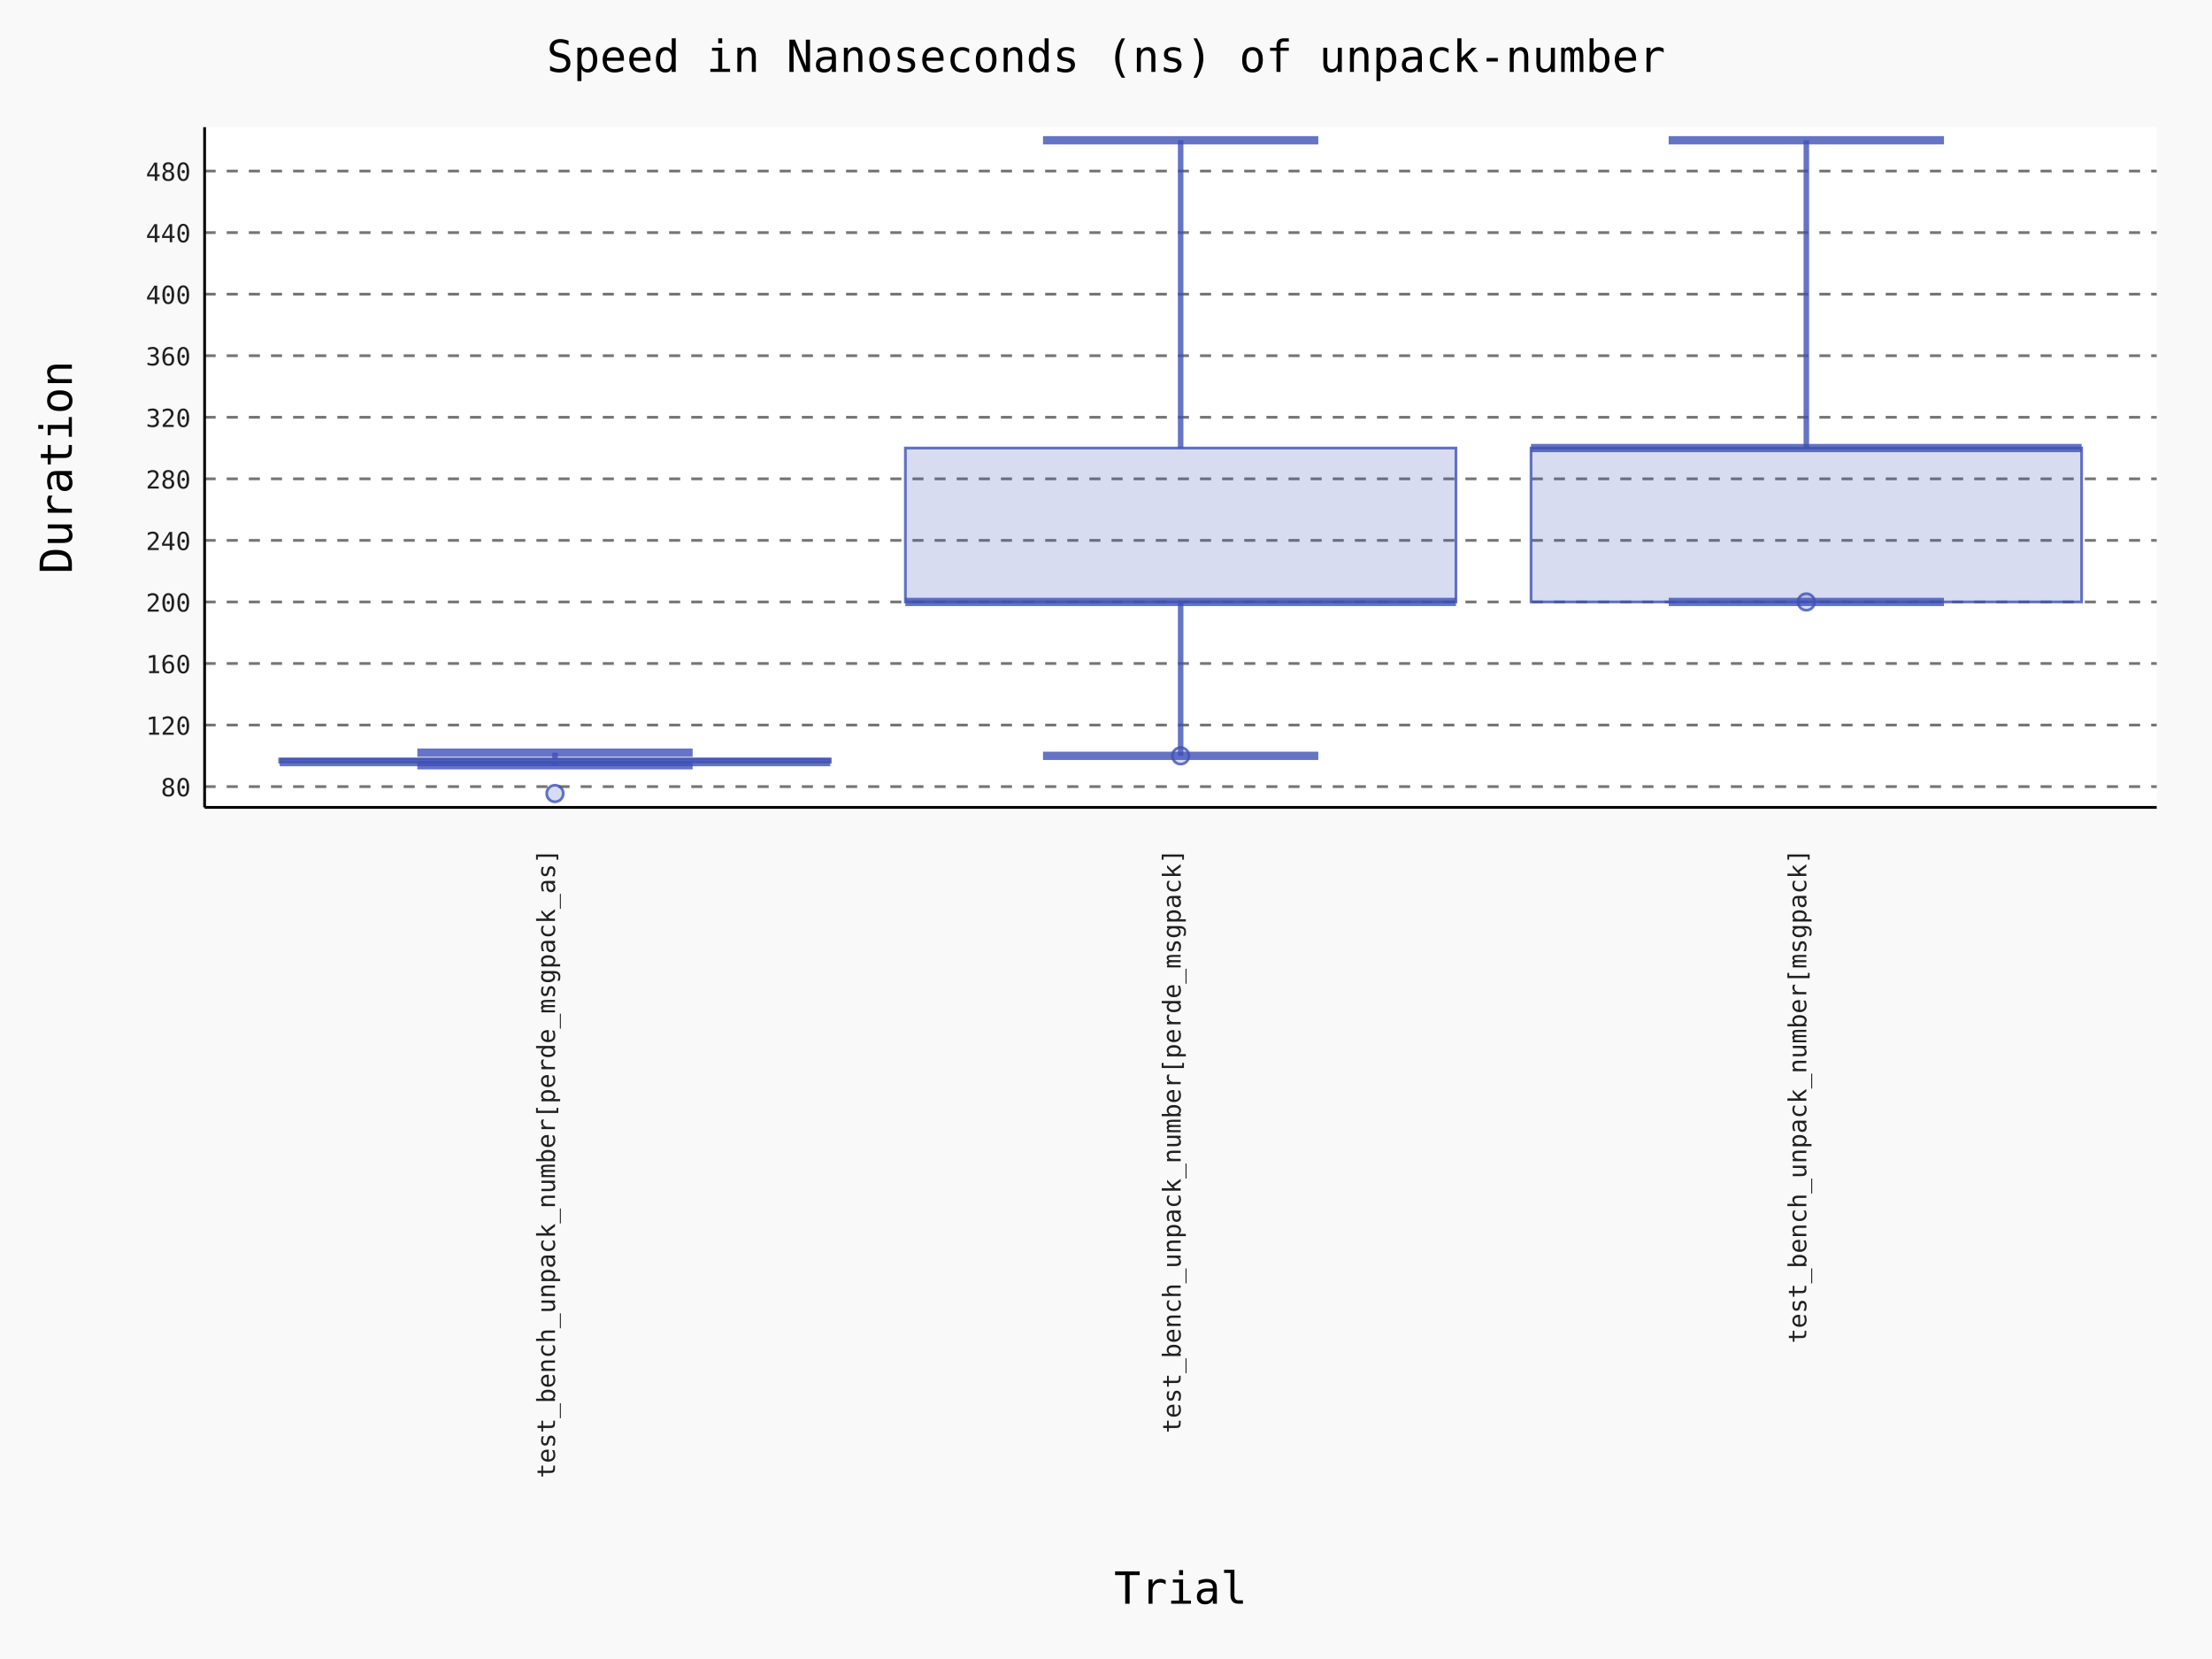
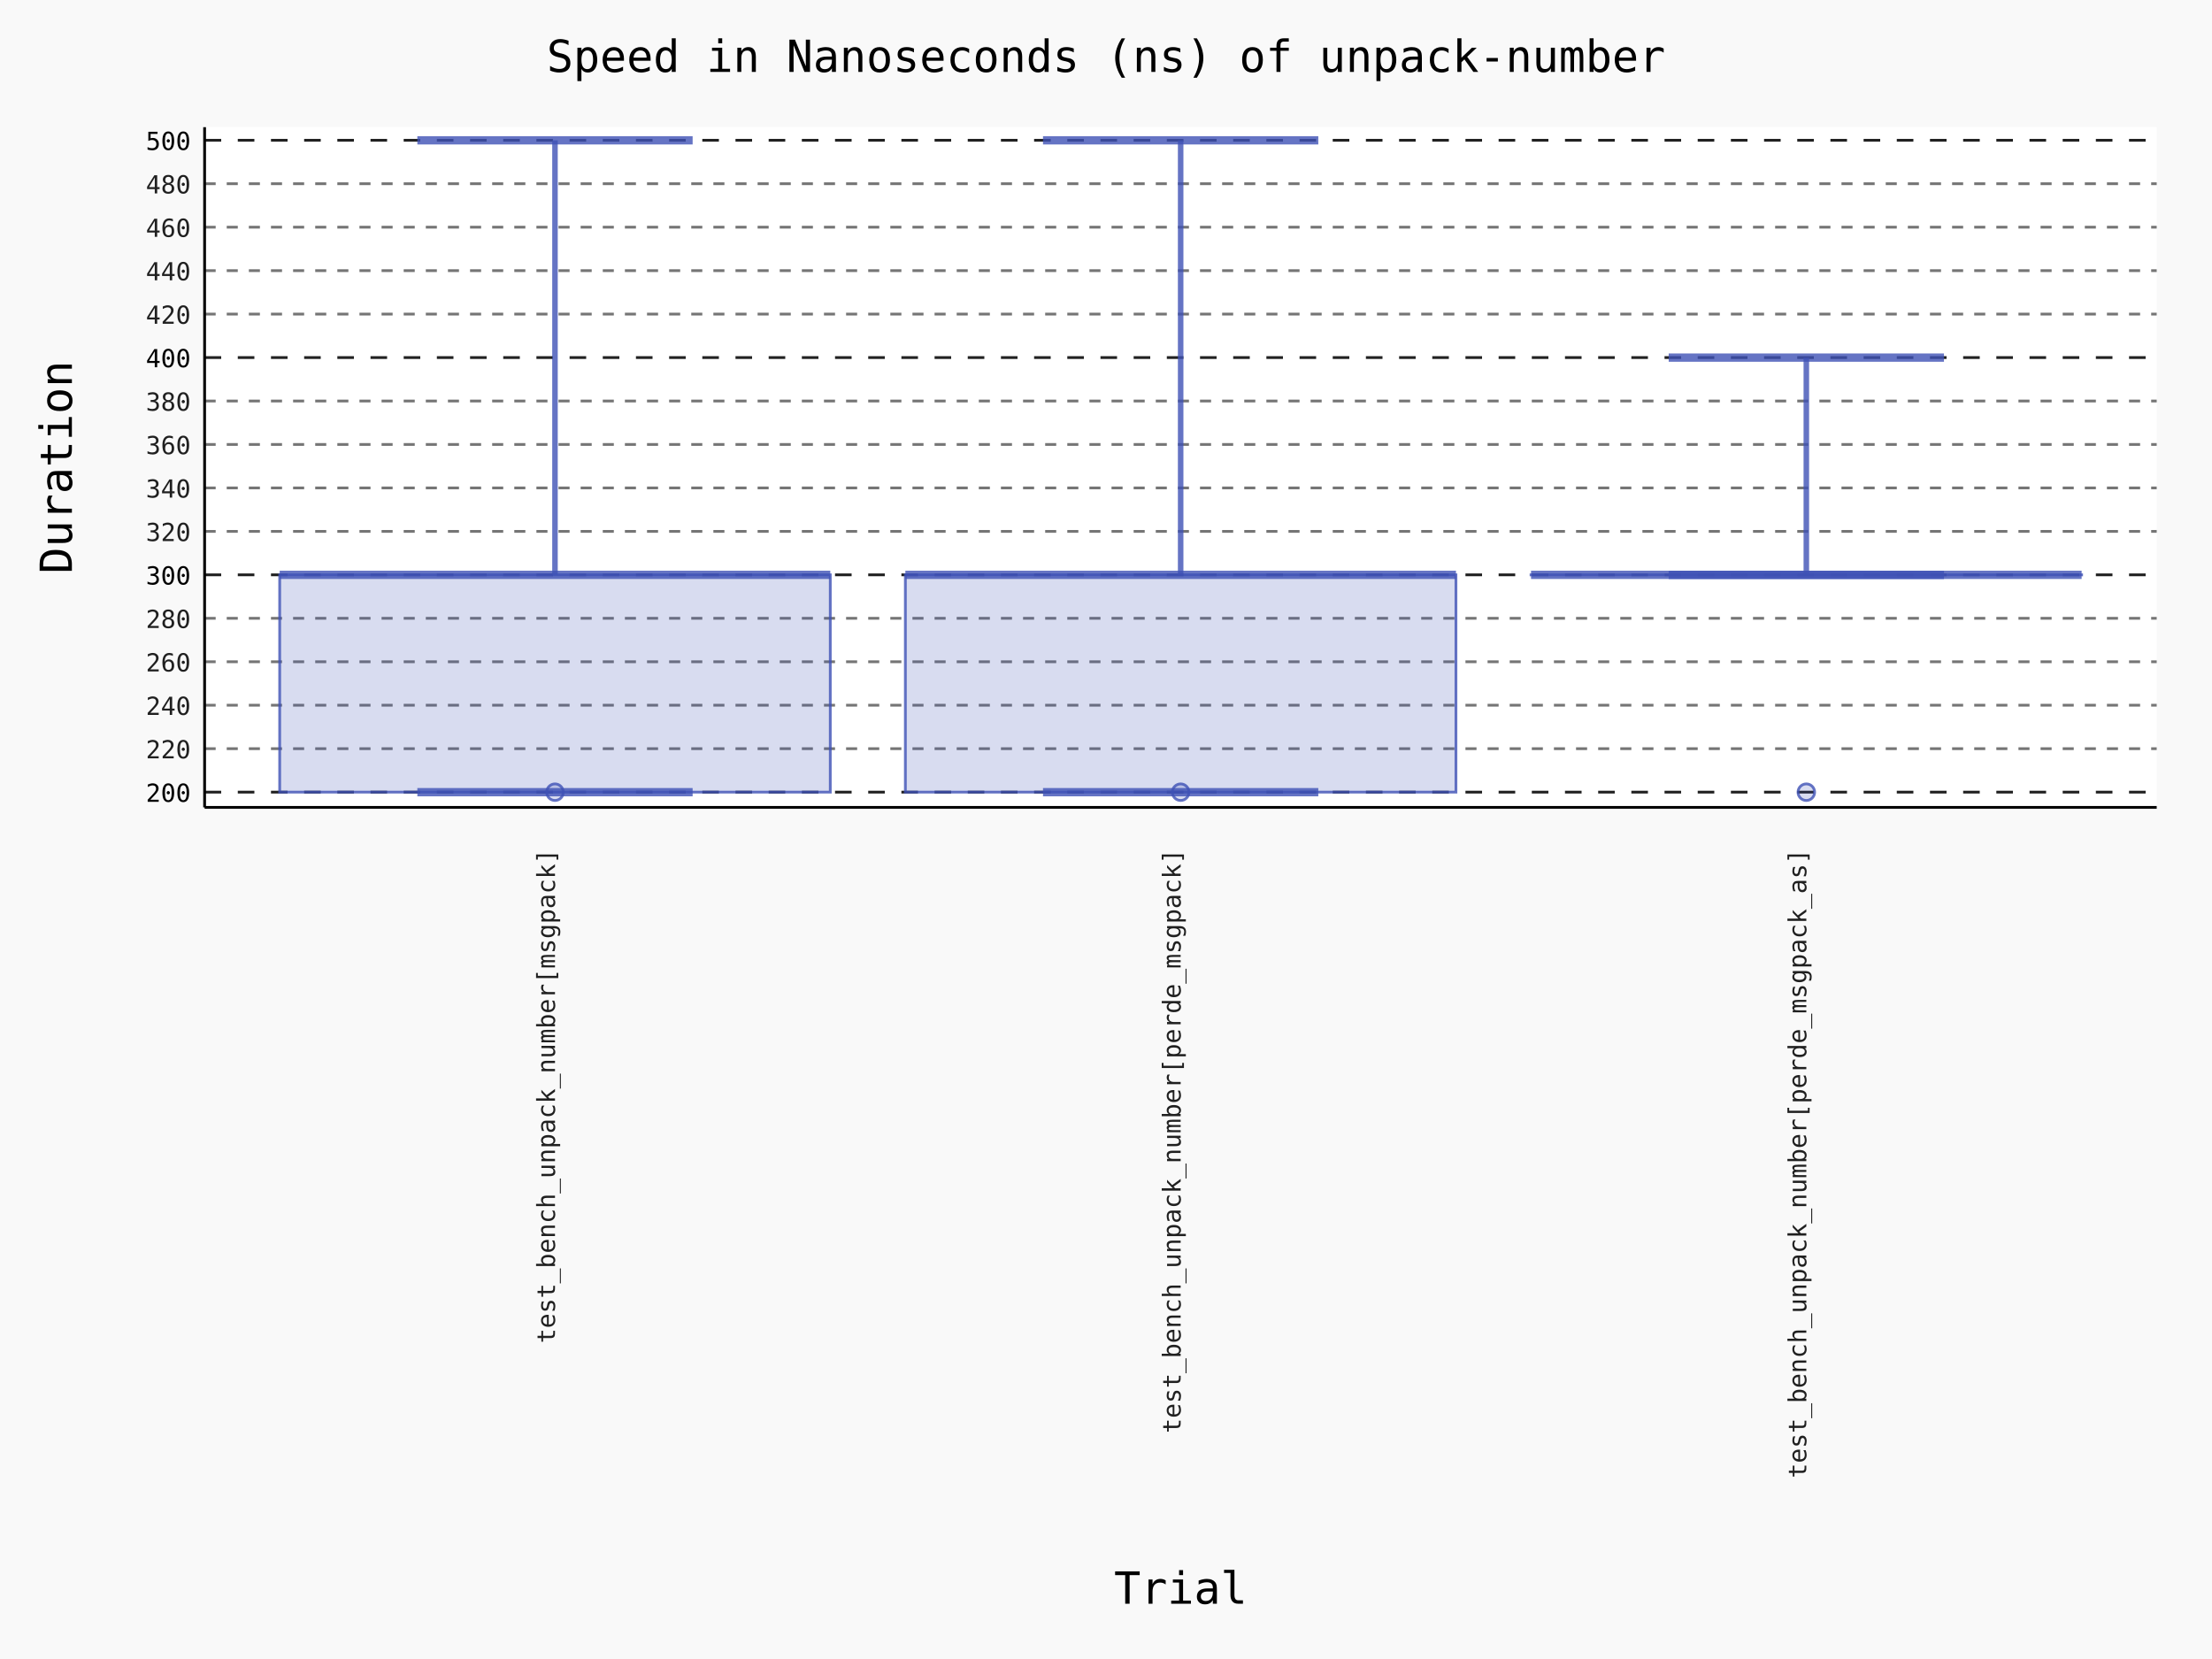
- <svg xmlns="http://www.w3.org/2000/svg" class="pygal-chart" id="chart-88849815-c4b8-4db9-9f4d-98f00413e192" viewBox="0 0 800 600">
+ <svg xmlns="http://www.w3.org/2000/svg" class="pygal-chart" id="chart-934464c3-6fc9-4eaa-8d11-113841290fe6" viewBox="0 0 800 600">
  <defs>
-     <style type="text/css">#chart-88849815-c4b8-4db9-9f4d-98f00413e192{-webkit-user-select:none;-webkit-font-smoothing:antialiased;font-family:Consolas,"Deja Vu Sans Mono","Bitstream Vera Sans Mono","Courier New",monospace}#chart-88849815-c4b8-4db9-9f4d-98f00413e192 .title{font-family:Consolas,"Deja Vu Sans Mono","Bitstream Vera Sans Mono","Courier New",monospace;font-size:16px}#chart-88849815-c4b8-4db9-9f4d-98f00413e192 .legends .legend text{font-family:Consolas,"Deja Vu Sans Mono","Bitstream Vera Sans Mono","Courier New",monospace;font-size:14px}#chart-88849815-c4b8-4db9-9f4d-98f00413e192 .axis text{font-family:Consolas,"Deja Vu Sans Mono","Bitstream Vera Sans Mono","Courier New",monospace;font-size:10px}#chart-88849815-c4b8-4db9-9f4d-98f00413e192 .axis text.major{font-family:Consolas,"Deja Vu Sans Mono","Bitstream Vera Sans Mono","Courier New",monospace;font-size:10px}#chart-88849815-c4b8-4db9-9f4d-98f00413e192 .text-overlay text.value{font-family:Consolas,"Deja Vu Sans Mono","Bitstream Vera Sans Mono","Courier New",monospace;font-size:16px}#chart-88849815-c4b8-4db9-9f4d-98f00413e192 .text-overlay text.label{font-family:Consolas,"Deja Vu Sans Mono","Bitstream Vera Sans Mono","Courier New",monospace;font-size:10px}#chart-88849815-c4b8-4db9-9f4d-98f00413e192 .tooltip{font-family:Consolas,"Deja Vu Sans Mono","Bitstream Vera Sans Mono","Courier New",monospace;font-size:14px}#chart-88849815-c4b8-4db9-9f4d-98f00413e192 text.no_data{font-family:Consolas,"Deja Vu Sans Mono","Bitstream Vera Sans Mono","Courier New",monospace;font-size:64px}
- #chart-88849815-c4b8-4db9-9f4d-98f00413e192{background-color:rgba(249,249,249,1)}#chart-88849815-c4b8-4db9-9f4d-98f00413e192 path,#chart-88849815-c4b8-4db9-9f4d-98f00413e192 line,#chart-88849815-c4b8-4db9-9f4d-98f00413e192 rect,#chart-88849815-c4b8-4db9-9f4d-98f00413e192 circle{-webkit-transition:150ms;-moz-transition:150ms;transition:150ms}#chart-88849815-c4b8-4db9-9f4d-98f00413e192 .graph &gt; .background{fill:rgba(249,249,249,1)}#chart-88849815-c4b8-4db9-9f4d-98f00413e192 .plot &gt; .background{fill:rgba(255,255,255,1)}#chart-88849815-c4b8-4db9-9f4d-98f00413e192 .graph{fill:rgba(0,0,0,.87)}#chart-88849815-c4b8-4db9-9f4d-98f00413e192 text.no_data{fill:rgba(0,0,0,1)}#chart-88849815-c4b8-4db9-9f4d-98f00413e192 .title{fill:rgba(0,0,0,1)}#chart-88849815-c4b8-4db9-9f4d-98f00413e192 .legends .legend text{fill:rgba(0,0,0,.87)}#chart-88849815-c4b8-4db9-9f4d-98f00413e192 .legends .legend:hover text{fill:rgba(0,0,0,1)}#chart-88849815-c4b8-4db9-9f4d-98f00413e192 .axis .line{stroke:rgba(0,0,0,1)}#chart-88849815-c4b8-4db9-9f4d-98f00413e192 .axis .guide.line{stroke:rgba(0,0,0,.54)}#chart-88849815-c4b8-4db9-9f4d-98f00413e192 .axis .major.line{stroke:rgba(0,0,0,.87)}#chart-88849815-c4b8-4db9-9f4d-98f00413e192 .axis text.major{fill:rgba(0,0,0,1)}#chart-88849815-c4b8-4db9-9f4d-98f00413e192 .axis.y .guides:hover .guide.line,#chart-88849815-c4b8-4db9-9f4d-98f00413e192 .line-graph .axis.x .guides:hover .guide.line,#chart-88849815-c4b8-4db9-9f4d-98f00413e192 .stackedline-graph .axis.x .guides:hover .guide.line,#chart-88849815-c4b8-4db9-9f4d-98f00413e192 .xy-graph .axis.x .guides:hover .guide.line{stroke:rgba(0,0,0,1)}#chart-88849815-c4b8-4db9-9f4d-98f00413e192 .axis .guides:hover text{fill:rgba(0,0,0,1)}#chart-88849815-c4b8-4db9-9f4d-98f00413e192 .reactive{fill-opacity:.7;stroke-opacity:.8}#chart-88849815-c4b8-4db9-9f4d-98f00413e192 .ci{stroke:rgba(0,0,0,.87)}#chart-88849815-c4b8-4db9-9f4d-98f00413e192 .reactive.active,#chart-88849815-c4b8-4db9-9f4d-98f00413e192 .active .reactive{fill-opacity:.8;stroke-opacity:.9;stroke-width:4}#chart-88849815-c4b8-4db9-9f4d-98f00413e192 .ci .reactive.active{stroke-width:1.5}#chart-88849815-c4b8-4db9-9f4d-98f00413e192 .series text{fill:rgba(0,0,0,1)}#chart-88849815-c4b8-4db9-9f4d-98f00413e192 .tooltip rect{fill:rgba(255,255,255,1);stroke:rgba(0,0,0,1);-webkit-transition:opacity 150ms;-moz-transition:opacity 150ms;transition:opacity 150ms}#chart-88849815-c4b8-4db9-9f4d-98f00413e192 .tooltip .label{fill:rgba(0,0,0,.87)}#chart-88849815-c4b8-4db9-9f4d-98f00413e192 .tooltip .label{fill:rgba(0,0,0,.87)}#chart-88849815-c4b8-4db9-9f4d-98f00413e192 .tooltip .legend{font-size:.8em;fill:rgba(0,0,0,.54)}#chart-88849815-c4b8-4db9-9f4d-98f00413e192 .tooltip .x_label{font-size:.6em;fill:rgba(0,0,0,1)}#chart-88849815-c4b8-4db9-9f4d-98f00413e192 .tooltip .xlink{font-size:.5em;text-decoration:underline}#chart-88849815-c4b8-4db9-9f4d-98f00413e192 .tooltip .value{font-size:1.5em}#chart-88849815-c4b8-4db9-9f4d-98f00413e192 .bound{font-size:.5em}#chart-88849815-c4b8-4db9-9f4d-98f00413e192 .max-value{font-size:.75em;fill:rgba(0,0,0,.54)}#chart-88849815-c4b8-4db9-9f4d-98f00413e192 .map-element{fill:rgba(255,255,255,1);stroke:rgba(0,0,0,.54) !important}#chart-88849815-c4b8-4db9-9f4d-98f00413e192 .map-element .reactive{fill-opacity:inherit;stroke-opacity:inherit}#chart-88849815-c4b8-4db9-9f4d-98f00413e192 .color-0,#chart-88849815-c4b8-4db9-9f4d-98f00413e192 .color-0 a:visited{stroke:#3F51B5;fill:#3F51B5}#chart-88849815-c4b8-4db9-9f4d-98f00413e192 .color-1,#chart-88849815-c4b8-4db9-9f4d-98f00413e192 .color-1 a:visited{stroke:#3F51B5;fill:#3F51B5}#chart-88849815-c4b8-4db9-9f4d-98f00413e192 .color-2,#chart-88849815-c4b8-4db9-9f4d-98f00413e192 .color-2 a:visited{stroke:#3F51B5;fill:#3F51B5}#chart-88849815-c4b8-4db9-9f4d-98f00413e192 .text-overlay .color-0 text{fill:black}#chart-88849815-c4b8-4db9-9f4d-98f00413e192 .text-overlay .color-1 text{fill:black}#chart-88849815-c4b8-4db9-9f4d-98f00413e192 .text-overlay .color-2 text{fill:black}
- #chart-88849815-c4b8-4db9-9f4d-98f00413e192 text.no_data{text-anchor:middle}#chart-88849815-c4b8-4db9-9f4d-98f00413e192 .guide.line{fill:none}#chart-88849815-c4b8-4db9-9f4d-98f00413e192 .centered{text-anchor:middle}#chart-88849815-c4b8-4db9-9f4d-98f00413e192 .title{text-anchor:middle}#chart-88849815-c4b8-4db9-9f4d-98f00413e192 .legends .legend text{fill-opacity:1}#chart-88849815-c4b8-4db9-9f4d-98f00413e192 .axis.x text{text-anchor:middle}#chart-88849815-c4b8-4db9-9f4d-98f00413e192 .axis.x:not(.web) text[transform]{text-anchor:start}#chart-88849815-c4b8-4db9-9f4d-98f00413e192 .axis.x:not(.web) text[transform].backwards{text-anchor:end}#chart-88849815-c4b8-4db9-9f4d-98f00413e192 .axis.y text{text-anchor:end}#chart-88849815-c4b8-4db9-9f4d-98f00413e192 .axis.y text[transform].backwards{text-anchor:start}#chart-88849815-c4b8-4db9-9f4d-98f00413e192 .axis.y2 text{text-anchor:start}#chart-88849815-c4b8-4db9-9f4d-98f00413e192 .axis.y2 text[transform].backwards{text-anchor:end}#chart-88849815-c4b8-4db9-9f4d-98f00413e192 .axis .guide.line{stroke-dasharray:4,4}#chart-88849815-c4b8-4db9-9f4d-98f00413e192 .axis .major.guide.line{stroke-dasharray:6,6}#chart-88849815-c4b8-4db9-9f4d-98f00413e192 .horizontal .axis.y .guide.line,#chart-88849815-c4b8-4db9-9f4d-98f00413e192 .horizontal .axis.y2 .guide.line,#chart-88849815-c4b8-4db9-9f4d-98f00413e192 .vertical .axis.x .guide.line{opacity:0}#chart-88849815-c4b8-4db9-9f4d-98f00413e192 .horizontal .axis.always_show .guide.line,#chart-88849815-c4b8-4db9-9f4d-98f00413e192 .vertical .axis.always_show .guide.line{opacity:1 !important}#chart-88849815-c4b8-4db9-9f4d-98f00413e192 .axis.y .guides:hover .guide.line,#chart-88849815-c4b8-4db9-9f4d-98f00413e192 .axis.y2 .guides:hover .guide.line,#chart-88849815-c4b8-4db9-9f4d-98f00413e192 .axis.x .guides:hover .guide.line{opacity:1}#chart-88849815-c4b8-4db9-9f4d-98f00413e192 .axis .guides:hover text{opacity:1}#chart-88849815-c4b8-4db9-9f4d-98f00413e192 .nofill{fill:none}#chart-88849815-c4b8-4db9-9f4d-98f00413e192 .subtle-fill{fill-opacity:.2}#chart-88849815-c4b8-4db9-9f4d-98f00413e192 .dot{stroke-width:1px;fill-opacity:1}#chart-88849815-c4b8-4db9-9f4d-98f00413e192 .dot.active{stroke-width:5px}#chart-88849815-c4b8-4db9-9f4d-98f00413e192 .dot.negative{fill:transparent}#chart-88849815-c4b8-4db9-9f4d-98f00413e192 text,#chart-88849815-c4b8-4db9-9f4d-98f00413e192 tspan{stroke:none !important}#chart-88849815-c4b8-4db9-9f4d-98f00413e192 .series text.active{opacity:1}#chart-88849815-c4b8-4db9-9f4d-98f00413e192 .tooltip rect{fill-opacity:.95;stroke-width:.5}#chart-88849815-c4b8-4db9-9f4d-98f00413e192 .tooltip text{fill-opacity:1}#chart-88849815-c4b8-4db9-9f4d-98f00413e192 .showable{visibility:hidden}#chart-88849815-c4b8-4db9-9f4d-98f00413e192 .showable.shown{visibility:visible}#chart-88849815-c4b8-4db9-9f4d-98f00413e192 .gauge-background{fill:rgba(229,229,229,1);stroke:none}#chart-88849815-c4b8-4db9-9f4d-98f00413e192 .bg-lines{stroke:rgba(249,249,249,1);stroke-width:2px}
+     <style type="text/css">#chart-934464c3-6fc9-4eaa-8d11-113841290fe6{-webkit-user-select:none;-webkit-font-smoothing:antialiased;font-family:Consolas,"Deja Vu Sans Mono","Bitstream Vera Sans Mono","Courier New",monospace}#chart-934464c3-6fc9-4eaa-8d11-113841290fe6 .title{font-family:Consolas,"Deja Vu Sans Mono","Bitstream Vera Sans Mono","Courier New",monospace;font-size:16px}#chart-934464c3-6fc9-4eaa-8d11-113841290fe6 .legends .legend text{font-family:Consolas,"Deja Vu Sans Mono","Bitstream Vera Sans Mono","Courier New",monospace;font-size:14px}#chart-934464c3-6fc9-4eaa-8d11-113841290fe6 .axis text{font-family:Consolas,"Deja Vu Sans Mono","Bitstream Vera Sans Mono","Courier New",monospace;font-size:10px}#chart-934464c3-6fc9-4eaa-8d11-113841290fe6 .axis text.major{font-family:Consolas,"Deja Vu Sans Mono","Bitstream Vera Sans Mono","Courier New",monospace;font-size:10px}#chart-934464c3-6fc9-4eaa-8d11-113841290fe6 .text-overlay text.value{font-family:Consolas,"Deja Vu Sans Mono","Bitstream Vera Sans Mono","Courier New",monospace;font-size:16px}#chart-934464c3-6fc9-4eaa-8d11-113841290fe6 .text-overlay text.label{font-family:Consolas,"Deja Vu Sans Mono","Bitstream Vera Sans Mono","Courier New",monospace;font-size:10px}#chart-934464c3-6fc9-4eaa-8d11-113841290fe6 .tooltip{font-family:Consolas,"Deja Vu Sans Mono","Bitstream Vera Sans Mono","Courier New",monospace;font-size:14px}#chart-934464c3-6fc9-4eaa-8d11-113841290fe6 text.no_data{font-family:Consolas,"Deja Vu Sans Mono","Bitstream Vera Sans Mono","Courier New",monospace;font-size:64px}
+ #chart-934464c3-6fc9-4eaa-8d11-113841290fe6{background-color:rgba(249,249,249,1)}#chart-934464c3-6fc9-4eaa-8d11-113841290fe6 path,#chart-934464c3-6fc9-4eaa-8d11-113841290fe6 line,#chart-934464c3-6fc9-4eaa-8d11-113841290fe6 rect,#chart-934464c3-6fc9-4eaa-8d11-113841290fe6 circle{-webkit-transition:150ms;-moz-transition:150ms;transition:150ms}#chart-934464c3-6fc9-4eaa-8d11-113841290fe6 .graph &gt; .background{fill:rgba(249,249,249,1)}#chart-934464c3-6fc9-4eaa-8d11-113841290fe6 .plot &gt; .background{fill:rgba(255,255,255,1)}#chart-934464c3-6fc9-4eaa-8d11-113841290fe6 .graph{fill:rgba(0,0,0,.87)}#chart-934464c3-6fc9-4eaa-8d11-113841290fe6 text.no_data{fill:rgba(0,0,0,1)}#chart-934464c3-6fc9-4eaa-8d11-113841290fe6 .title{fill:rgba(0,0,0,1)}#chart-934464c3-6fc9-4eaa-8d11-113841290fe6 .legends .legend text{fill:rgba(0,0,0,.87)}#chart-934464c3-6fc9-4eaa-8d11-113841290fe6 .legends .legend:hover text{fill:rgba(0,0,0,1)}#chart-934464c3-6fc9-4eaa-8d11-113841290fe6 .axis .line{stroke:rgba(0,0,0,1)}#chart-934464c3-6fc9-4eaa-8d11-113841290fe6 .axis .guide.line{stroke:rgba(0,0,0,.54)}#chart-934464c3-6fc9-4eaa-8d11-113841290fe6 .axis .major.line{stroke:rgba(0,0,0,.87)}#chart-934464c3-6fc9-4eaa-8d11-113841290fe6 .axis text.major{fill:rgba(0,0,0,1)}#chart-934464c3-6fc9-4eaa-8d11-113841290fe6 .axis.y .guides:hover .guide.line,#chart-934464c3-6fc9-4eaa-8d11-113841290fe6 .line-graph .axis.x .guides:hover .guide.line,#chart-934464c3-6fc9-4eaa-8d11-113841290fe6 .stackedline-graph .axis.x .guides:hover .guide.line,#chart-934464c3-6fc9-4eaa-8d11-113841290fe6 .xy-graph .axis.x .guides:hover .guide.line{stroke:rgba(0,0,0,1)}#chart-934464c3-6fc9-4eaa-8d11-113841290fe6 .axis .guides:hover text{fill:rgba(0,0,0,1)}#chart-934464c3-6fc9-4eaa-8d11-113841290fe6 .reactive{fill-opacity:.7;stroke-opacity:.8}#chart-934464c3-6fc9-4eaa-8d11-113841290fe6 .ci{stroke:rgba(0,0,0,.87)}#chart-934464c3-6fc9-4eaa-8d11-113841290fe6 .reactive.active,#chart-934464c3-6fc9-4eaa-8d11-113841290fe6 .active .reactive{fill-opacity:.8;stroke-opacity:.9;stroke-width:4}#chart-934464c3-6fc9-4eaa-8d11-113841290fe6 .ci .reactive.active{stroke-width:1.5}#chart-934464c3-6fc9-4eaa-8d11-113841290fe6 .series text{fill:rgba(0,0,0,1)}#chart-934464c3-6fc9-4eaa-8d11-113841290fe6 .tooltip rect{fill:rgba(255,255,255,1);stroke:rgba(0,0,0,1);-webkit-transition:opacity 150ms;-moz-transition:opacity 150ms;transition:opacity 150ms}#chart-934464c3-6fc9-4eaa-8d11-113841290fe6 .tooltip .label{fill:rgba(0,0,0,.87)}#chart-934464c3-6fc9-4eaa-8d11-113841290fe6 .tooltip .label{fill:rgba(0,0,0,.87)}#chart-934464c3-6fc9-4eaa-8d11-113841290fe6 .tooltip .legend{font-size:.8em;fill:rgba(0,0,0,.54)}#chart-934464c3-6fc9-4eaa-8d11-113841290fe6 .tooltip .x_label{font-size:.6em;fill:rgba(0,0,0,1)}#chart-934464c3-6fc9-4eaa-8d11-113841290fe6 .tooltip .xlink{font-size:.5em;text-decoration:underline}#chart-934464c3-6fc9-4eaa-8d11-113841290fe6 .tooltip .value{font-size:1.5em}#chart-934464c3-6fc9-4eaa-8d11-113841290fe6 .bound{font-size:.5em}#chart-934464c3-6fc9-4eaa-8d11-113841290fe6 .max-value{font-size:.75em;fill:rgba(0,0,0,.54)}#chart-934464c3-6fc9-4eaa-8d11-113841290fe6 .map-element{fill:rgba(255,255,255,1);stroke:rgba(0,0,0,.54) !important}#chart-934464c3-6fc9-4eaa-8d11-113841290fe6 .map-element .reactive{fill-opacity:inherit;stroke-opacity:inherit}#chart-934464c3-6fc9-4eaa-8d11-113841290fe6 .color-0,#chart-934464c3-6fc9-4eaa-8d11-113841290fe6 .color-0 a:visited{stroke:#3F51B5;fill:#3F51B5}#chart-934464c3-6fc9-4eaa-8d11-113841290fe6 .color-1,#chart-934464c3-6fc9-4eaa-8d11-113841290fe6 .color-1 a:visited{stroke:#3F51B5;fill:#3F51B5}#chart-934464c3-6fc9-4eaa-8d11-113841290fe6 .color-2,#chart-934464c3-6fc9-4eaa-8d11-113841290fe6 .color-2 a:visited{stroke:#3F51B5;fill:#3F51B5}#chart-934464c3-6fc9-4eaa-8d11-113841290fe6 .text-overlay .color-0 text{fill:black}#chart-934464c3-6fc9-4eaa-8d11-113841290fe6 .text-overlay .color-1 text{fill:black}#chart-934464c3-6fc9-4eaa-8d11-113841290fe6 .text-overlay .color-2 text{fill:black}
+ #chart-934464c3-6fc9-4eaa-8d11-113841290fe6 text.no_data{text-anchor:middle}#chart-934464c3-6fc9-4eaa-8d11-113841290fe6 .guide.line{fill:none}#chart-934464c3-6fc9-4eaa-8d11-113841290fe6 .centered{text-anchor:middle}#chart-934464c3-6fc9-4eaa-8d11-113841290fe6 .title{text-anchor:middle}#chart-934464c3-6fc9-4eaa-8d11-113841290fe6 .legends .legend text{fill-opacity:1}#chart-934464c3-6fc9-4eaa-8d11-113841290fe6 .axis.x text{text-anchor:middle}#chart-934464c3-6fc9-4eaa-8d11-113841290fe6 .axis.x:not(.web) text[transform]{text-anchor:start}#chart-934464c3-6fc9-4eaa-8d11-113841290fe6 .axis.x:not(.web) text[transform].backwards{text-anchor:end}#chart-934464c3-6fc9-4eaa-8d11-113841290fe6 .axis.y text{text-anchor:end}#chart-934464c3-6fc9-4eaa-8d11-113841290fe6 .axis.y text[transform].backwards{text-anchor:start}#chart-934464c3-6fc9-4eaa-8d11-113841290fe6 .axis.y2 text{text-anchor:start}#chart-934464c3-6fc9-4eaa-8d11-113841290fe6 .axis.y2 text[transform].backwards{text-anchor:end}#chart-934464c3-6fc9-4eaa-8d11-113841290fe6 .axis .guide.line{stroke-dasharray:4,4}#chart-934464c3-6fc9-4eaa-8d11-113841290fe6 .axis .major.guide.line{stroke-dasharray:6,6}#chart-934464c3-6fc9-4eaa-8d11-113841290fe6 .horizontal .axis.y .guide.line,#chart-934464c3-6fc9-4eaa-8d11-113841290fe6 .horizontal .axis.y2 .guide.line,#chart-934464c3-6fc9-4eaa-8d11-113841290fe6 .vertical .axis.x .guide.line{opacity:0}#chart-934464c3-6fc9-4eaa-8d11-113841290fe6 .horizontal .axis.always_show .guide.line,#chart-934464c3-6fc9-4eaa-8d11-113841290fe6 .vertical .axis.always_show .guide.line{opacity:1 !important}#chart-934464c3-6fc9-4eaa-8d11-113841290fe6 .axis.y .guides:hover .guide.line,#chart-934464c3-6fc9-4eaa-8d11-113841290fe6 .axis.y2 .guides:hover .guide.line,#chart-934464c3-6fc9-4eaa-8d11-113841290fe6 .axis.x .guides:hover .guide.line{opacity:1}#chart-934464c3-6fc9-4eaa-8d11-113841290fe6 .axis .guides:hover text{opacity:1}#chart-934464c3-6fc9-4eaa-8d11-113841290fe6 .nofill{fill:none}#chart-934464c3-6fc9-4eaa-8d11-113841290fe6 .subtle-fill{fill-opacity:.2}#chart-934464c3-6fc9-4eaa-8d11-113841290fe6 .dot{stroke-width:1px;fill-opacity:1}#chart-934464c3-6fc9-4eaa-8d11-113841290fe6 .dot.active{stroke-width:5px}#chart-934464c3-6fc9-4eaa-8d11-113841290fe6 .dot.negative{fill:transparent}#chart-934464c3-6fc9-4eaa-8d11-113841290fe6 text,#chart-934464c3-6fc9-4eaa-8d11-113841290fe6 tspan{stroke:none !important}#chart-934464c3-6fc9-4eaa-8d11-113841290fe6 .series text.active{opacity:1}#chart-934464c3-6fc9-4eaa-8d11-113841290fe6 .tooltip rect{fill-opacity:.95;stroke-width:.5}#chart-934464c3-6fc9-4eaa-8d11-113841290fe6 .tooltip text{fill-opacity:1}#chart-934464c3-6fc9-4eaa-8d11-113841290fe6 .showable{visibility:hidden}#chart-934464c3-6fc9-4eaa-8d11-113841290fe6 .showable.shown{visibility:visible}#chart-934464c3-6fc9-4eaa-8d11-113841290fe6 .gauge-background{fill:rgba(229,229,229,1);stroke:none}#chart-934464c3-6fc9-4eaa-8d11-113841290fe6 .bg-lines{stroke:rgba(249,249,249,1);stroke-width:2px}
.tooltip .value{font-size:1em !important}.axis text{font-size:9px !important}</style>
  </defs>
  <g class="graph custombox-graph vertical">
    <rect class="background" height="600" width="800" x="0" y="0" />
    <g class="plot" transform="translate(74, 46)">
      <rect class="background" height="246.0" width="706.0" x="0" y="0" />
      <g class="axis y always_show">
        <path class="line" d="M0 246 h706" />
        <g class="guides">
-           <path class="guide line" d="M0 238.486 h706" />
-           <text class="" x="-5" y="241.986">80</text>
+           <path class="major guide line" d="M0 240.483 h706" />
+           <text class="major" x="-5" y="243.983">200</text>
        </g>
        <g class="guides">
-           <path class="guide line" d="M0 216.224 h706" />
-           <text class="" x="-5" y="219.724">120</text>
+           <path class="guide line" d="M0 224.767 h706" />
+           <text class="" x="-5" y="228.267">220</text>
        </g>
        <g class="guides">
-           <path class="guide line" d="M0 193.962 h706" />
-           <text class="" x="-5" y="197.462">160</text>
+           <path class="guide line" d="M0 209.05 h706" />
+           <text class="" x="-5" y="212.55">240</text>
        </g>
        <g class="guides">
-           <path class="guide line" d="M0 171.699 h706" />
-           <text class="" x="-5" y="175.199">200</text>
+           <path class="guide line" d="M0 193.333 h706" />
+           <text class="" x="-5" y="196.833">260</text>
        </g>
        <g class="guides">
-           <path class="guide line" d="M0 149.437 h706" />
-           <text class="" x="-5" y="152.937">240</text>
+           <path class="guide line" d="M0 177.616 h706" />
+           <text class="" x="-5" y="181.116">280</text>
        </g>
        <g class="guides">
-           <path class="guide line" d="M0 127.174 h706" />
-           <text class="" x="-5" y="130.674">280</text>
+           <path class="major guide line" d="M0 161.899 h706" />
+           <text class="major" x="-5" y="165.399">300</text>
        </g>
        <g class="guides">
-           <path class="guide line" d="M0 104.912 h706" />
-           <text class="" x="-5" y="108.412">320</text>
+           <path class="guide line" d="M0 146.182 h706" />
+           <text class="" x="-5" y="149.682">320</text>
        </g>
        <g class="guides">
-           <path class="guide line" d="M0 82.649 h706" />
-           <text class="" x="-5" y="86.149">360</text>
+           <path class="guide line" d="M0 130.465 h706" />
+           <text class="" x="-5" y="133.965">340</text>
        </g>
        <g class="guides">
-           <path class="guide line" d="M0 60.387 h706" />
-           <text class="" x="-5" y="63.887">400</text>
+           <path class="guide line" d="M0 114.749 h706" />
+           <text class="" x="-5" y="118.249">360</text>
        </g>
        <g class="guides">
-           <path class="guide line" d="M0 38.124 h706" />
-           <text class="" x="-5" y="41.624">440</text>
+           <path class="guide line" d="M0 99.032 h706" />
+           <text class="" x="-5" y="102.532">380</text>
        </g>
        <g class="guides">
-           <path class="guide line" d="M0 15.862 h706" />
-           <text class="" x="-5" y="19.362">480</text>
+           <path class="major guide line" d="M0 83.315 h706" />
+           <text class="major" x="-5" y="86.815">400</text>
+         </g>
+         <g class="guides">
+           <path class="guide line" d="M0 67.598 h706" />
+           <text class="" x="-5" y="71.098">420</text>
+         </g>
+         <g class="guides">
+           <path class="guide line" d="M0 51.881 h706" />
+           <text class="" x="-5" y="55.381">440</text>
+         </g>
+         <g class="guides">
+           <path class="guide line" d="M0 36.164 h706" />
+           <text class="" x="-5" y="39.664">460</text>
+         </g>
+         <g class="guides">
+           <path class="guide line" d="M0 20.448 h706" />
+           <text class="" x="-5" y="23.948">480</text>
+         </g>
+         <g class="guides">
+           <path class="major guide line" d="M0 4.731 h706" />
+           <text class="major" x="-5" y="8.231">500</text>
        </g>
      </g>
      <g class="axis x">
        <path class="line" d="M0 0 v246" />
        <g class="guides">
          <path class="guide line" d="M126.718 0 v246" />
-           <text class="backwards" transform="rotate(270 126.7179 261)" x="126.718" y="261.0">test_bench_unpack_number[perde_msgpack_as]</text>
+           <text class="backwards" transform="rotate(270 126.7179 261)" x="126.718" y="261.0">test_bench_unpack_number[msgpack]</text>
        </g>
        <g class="guides">
          <path class="guide line" d="M353 0 v246" />
          <text class="backwards" transform="rotate(270 353 261)" x="353.0" y="261.0">test_bench_unpack_number[perde_msgpack]</text>
        </g>
        <g class="guides">
          <path class="guide line" d="M579.282 0 v246" />
-           <text class="backwards" transform="rotate(270 579.2821 261)" x="579.282" y="261.0">test_bench_unpack_number[msgpack]</text>
+           <text class="backwards" transform="rotate(270 579.2821 261)" x="579.282" y="261.0">test_bench_unpack_number[perde_msgpack_as]</text>
        </g>
      </g>
      <g class="series serie-0 color-0">
        <g class="boxes">
          <g class="box">
-             <path class="reactive tooltip-trigger" d="M76.936 230.763 L176.5 230.763" stroke-width="3" />
-             <path class="reactive tooltip-trigger" d="M27.154 229.627 L226.282 229.627" stroke-width="3" />
-             <path class="reactive tooltip-trigger" d="M76.936 226.219 L176.5 226.219" stroke-width="3" />
-             <path class="reactive tooltip-trigger" d="M126.718 230.763 L126.718 229.627" stroke-width="2" />
-             <path class="reactive tooltip-trigger" d="M126.718 226.219 L126.718 228.491" stroke-width="2" />
-             <rect class="subtle-fill reactive tooltip-trigger" height="1.136" width="199.128" x="27.154" y="228.491" />
-             <circle class="subtle-fill reactive tooltip-trigger" cx="126.718" cy="240.985" r="3" />
-             <circle class="subtle-fill reactive tooltip-trigger" cx="126.718" cy="-1168.591" r="3" />
+             <path class="reactive tooltip-trigger" d="M76.936 240.505 L176.5 240.505" stroke-width="3" />
+             <path class="reactive tooltip-trigger" d="M27.154 161.897 L226.282 161.897" stroke-width="3" />
+             <path class="reactive tooltip-trigger" d="M76.936 4.751 L176.5 4.751" stroke-width="3" />
+             <path class="reactive tooltip-trigger" d="M126.718 240.505 L126.718 240.482" stroke-width="2" />
+             <path class="reactive tooltip-trigger" d="M126.718 4.751 L126.718 161.897" stroke-width="2" />
+             <rect class="subtle-fill reactive tooltip-trigger" height="78.585" width="199.128" x="27.154" y="161.897" />
+             <circle class="subtle-fill reactive tooltip-trigger" cx="126.718" cy="240.505" r="3" />
+             <circle class="subtle-fill reactive tooltip-trigger" cx="126.718" cy="-21998.835" r="3" />
          </g>
        </g>
      </g>
      <g class="series serie-1 color-1">
        <g class="boxes">
          <g class="box">
-             <path class="reactive tooltip-trigger" d="M303.218 227.356 L402.782 227.356" stroke-width="3" />
-             <path class="reactive tooltip-trigger" d="M253.436 171.698 L452.564 171.698" stroke-width="3" />
-             <path class="reactive tooltip-trigger" d="M303.218 4.732 L402.782 4.732" stroke-width="3" />
-             <path class="reactive tooltip-trigger" d="M353 227.356 L353 171.699" stroke-width="2" />
-             <path class="reactive tooltip-trigger" d="M353 4.732 L353 116.043" stroke-width="2" />
-             <rect class="subtle-fill reactive tooltip-trigger" height="55.657" width="199.128" x="253.436" y="116.043" />
-             <circle class="subtle-fill reactive tooltip-trigger" cx="353" cy="227.356" r="3" />
-             <circle class="subtle-fill reactive tooltip-trigger" cx="353" cy="-84369.93" r="3" />
+             <path class="reactive tooltip-trigger" d="M303.218 240.505 L402.782 240.505" stroke-width="3" />
+             <path class="reactive tooltip-trigger" d="M253.436 161.897 L452.564 161.897" stroke-width="3" />
+             <path class="reactive tooltip-trigger" d="M303.218 4.751 L402.782 4.751" stroke-width="3" />
+             <path class="reactive tooltip-trigger" d="M353 240.505 L353 240.482" stroke-width="2" />
+             <path class="reactive tooltip-trigger" d="M353 4.751 L353 161.897" stroke-width="2" />
+             <rect class="subtle-fill reactive tooltip-trigger" height="78.585" width="199.128" x="253.436" y="161.897" />
+             <circle class="subtle-fill reactive tooltip-trigger" cx="353" cy="240.505" r="3" />
+             <circle class="subtle-fill reactive tooltip-trigger" cx="353" cy="-28914.252" r="3" />
          </g>
        </g>
      </g>
      <g class="series serie-2 color-2">
        <g class="boxes">
          <g class="box">
-             <path class="reactive tooltip-trigger" d="M529.5 171.699 L629.064 171.699" stroke-width="3" />
-             <path class="reactive tooltip-trigger" d="M479.718 116.043 L678.846 116.043" stroke-width="3" />
-             <path class="reactive tooltip-trigger" d="M529.5 4.732 L629.064 4.732" stroke-width="3" />
-             <path class="reactive tooltip-trigger" d="M579.282 171.699 L579.282 171.698" stroke-width="2" />
-             <path class="reactive tooltip-trigger" d="M579.282 4.732 L579.282 116.043" stroke-width="2" />
-             <rect class="subtle-fill reactive tooltip-trigger" height="55.656" width="199.128" x="479.718" y="116.043" />
-             <circle class="subtle-fill reactive tooltip-trigger" cx="579.282" cy="171.699" r="3" />
-             <circle class="subtle-fill reactive tooltip-trigger" cx="579.282" cy="-69621.061" r="3" />
+             <path class="reactive tooltip-trigger" d="M529.5 161.92 L629.064 161.92" stroke-width="3" />
+             <path class="reactive tooltip-trigger" d="M479.718 161.897 L678.846 161.897" stroke-width="3" />
+             <path class="reactive tooltip-trigger" d="M529.5 83.335 L629.064 83.335" stroke-width="3" />
+             <path class="reactive tooltip-trigger" d="M579.282 161.92 L579.282 161.92" stroke-width="2" />
+             <path class="reactive tooltip-trigger" d="M579.282 83.335 L579.282 161.897" stroke-width="2" />
+             <rect class="subtle-fill reactive tooltip-trigger" height="0.023" width="199.128" x="479.718" y="161.897" />
+             <circle class="subtle-fill reactive tooltip-trigger" cx="579.282" cy="240.505" r="3" />
+             <circle class="subtle-fill reactive tooltip-trigger" cx="579.282" cy="-29307.199" r="3" />
          </g>
        </g>
      </g>
    </g>
    <g class="titles">
      <text class="title plot_title" x="400.0" y="26">Speed in Nanoseconds (ns) of unpack-number</text>
      <text class="title" x="427.0" y="580.0">Trial</text>
      <text class="title" transform="rotate(-90 0 169)" x="0" y="195.0">Duration</text>
    </g>
    <g class="plot overlay" transform="translate(74, 46)">
      <g class="series serie-0 color-0" />
      <g class="series serie-1 color-1" />
      <g class="series serie-2 color-2" />
    </g>
    <g class="plot text-overlay" transform="translate(74, 46)">
      <g class="series serie-0 color-0" />
      <g class="series serie-1 color-1" />
      <g class="series serie-2 color-2" />
    </g>
    <g class="plot tooltip-overlay" transform="translate(74, 46)">
      <g class="tooltip" style="opacity: 0" transform="translate(0 0)">
        <rect class="tooltip-box" height="0" rx="0" ry="0" width="0" />
        <g class="text" />
      </g>
    </g>
  </g>
</svg>
